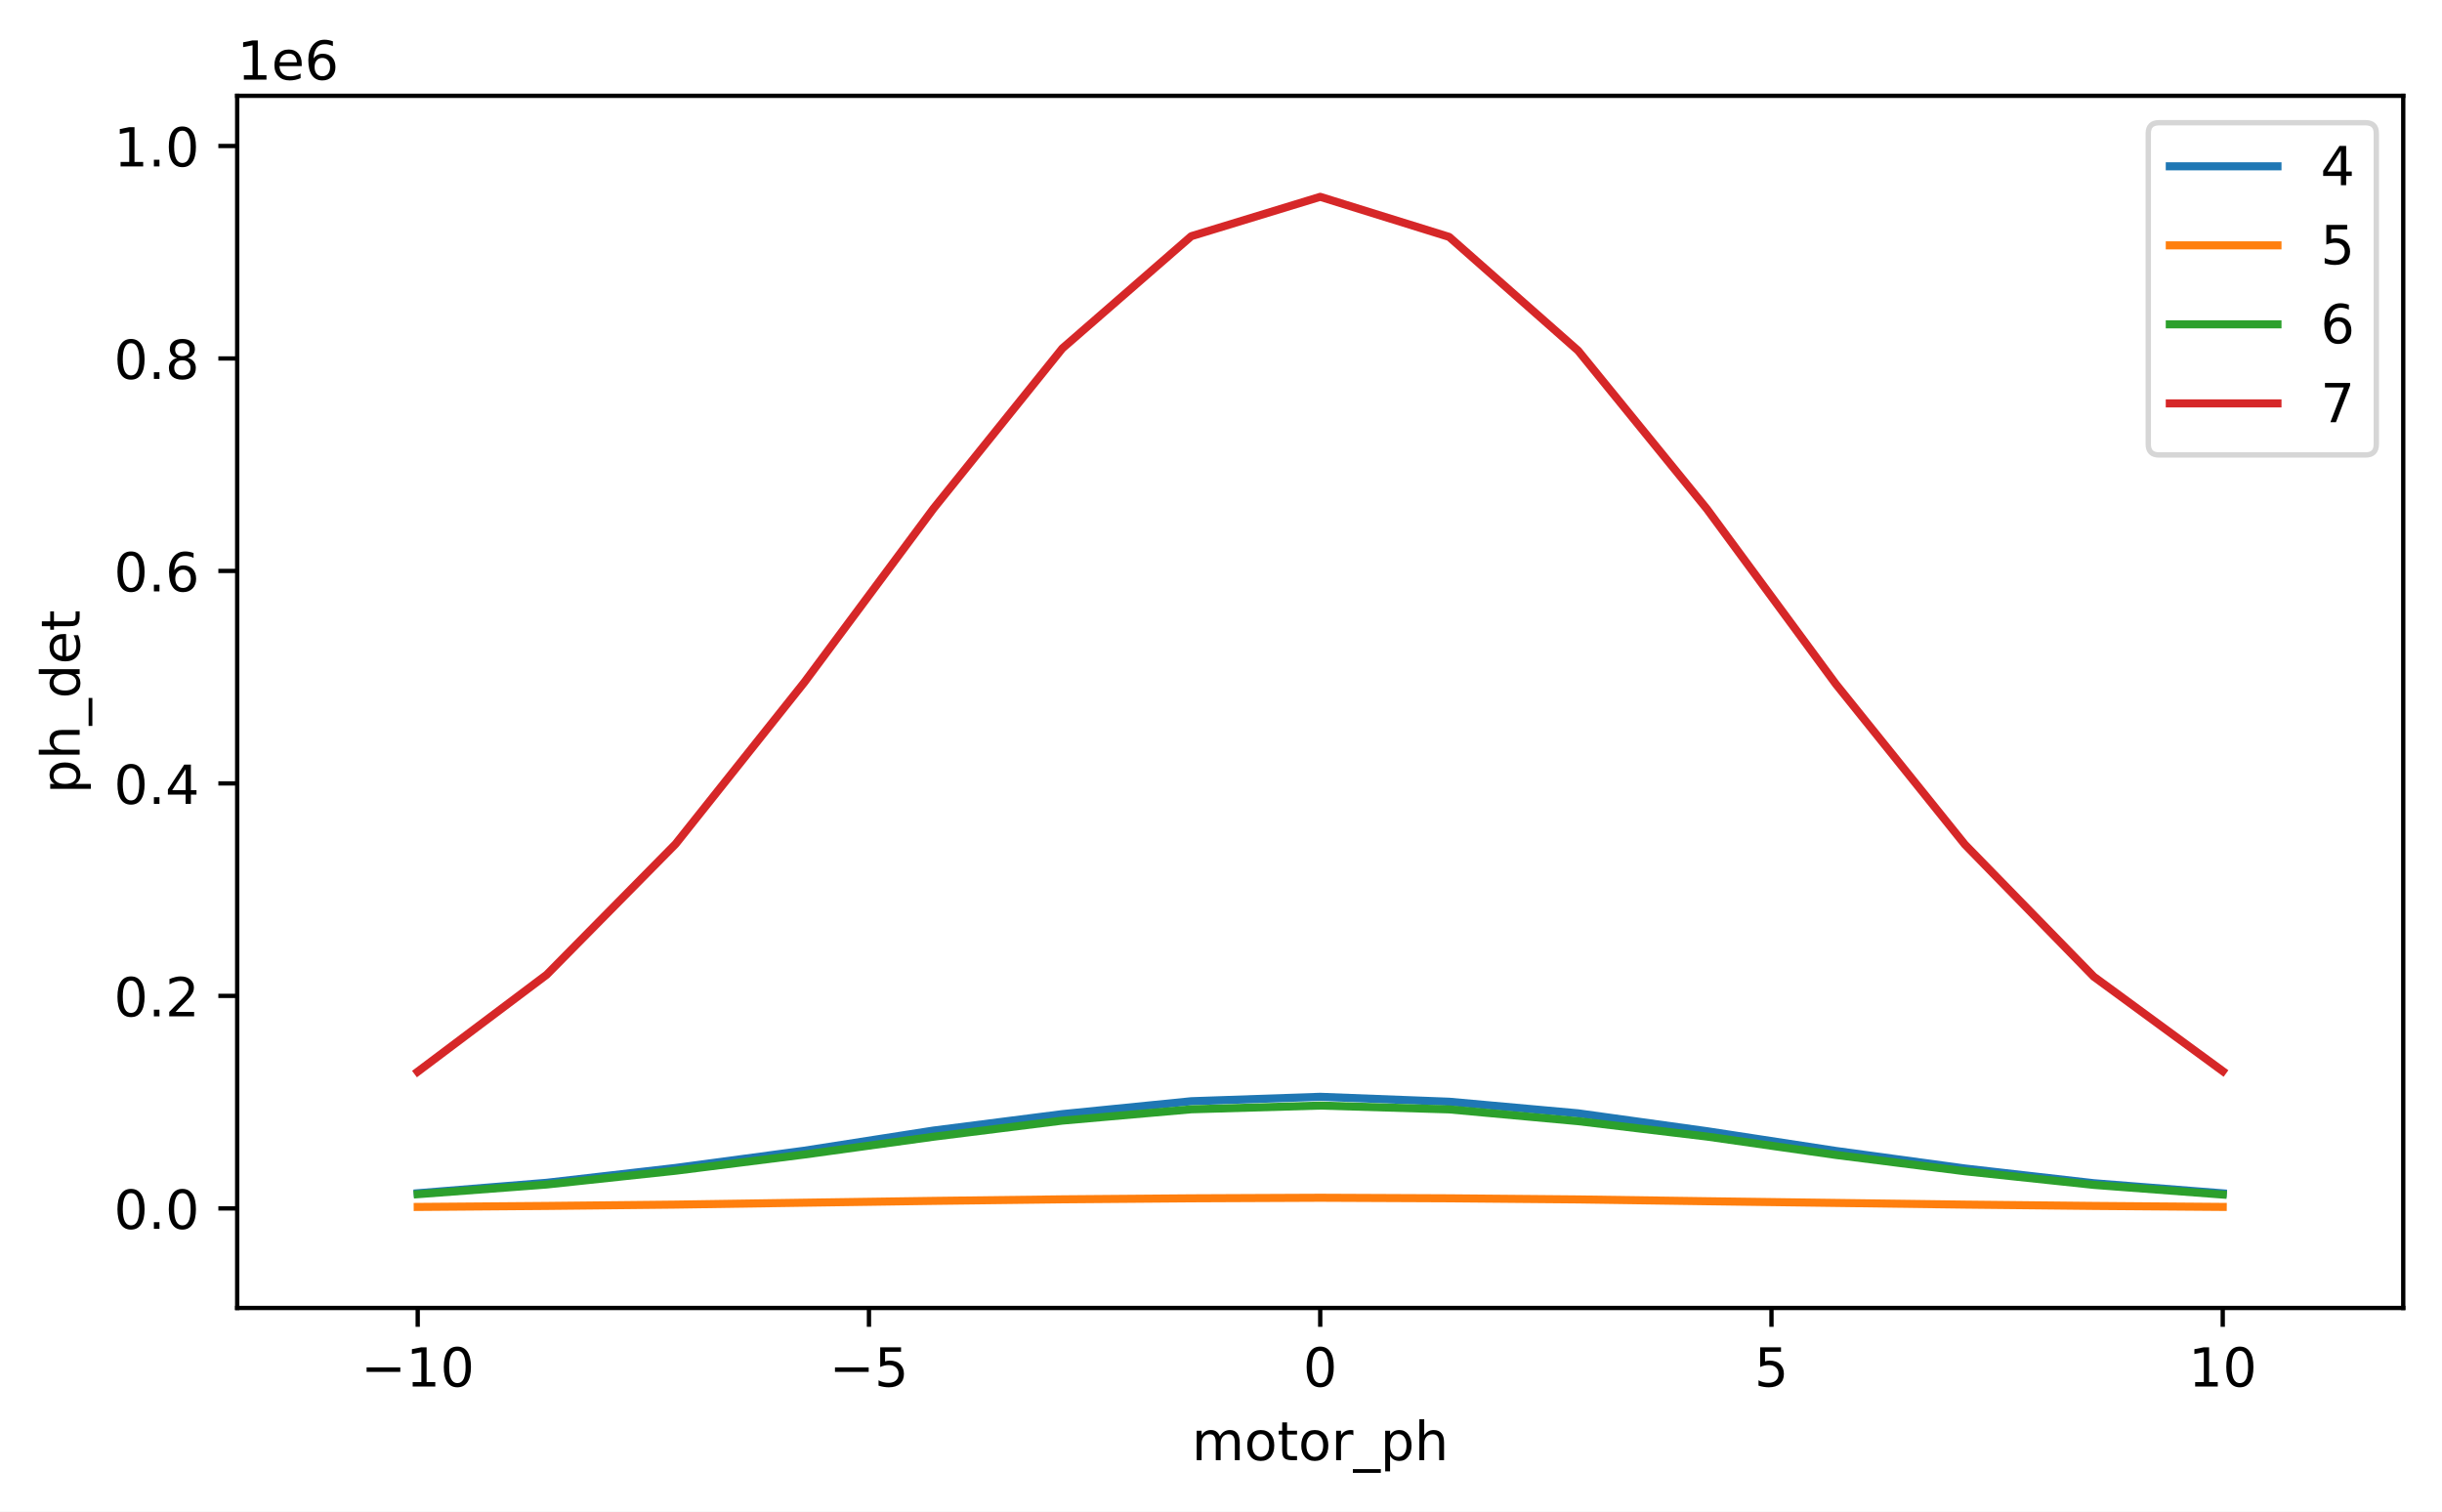
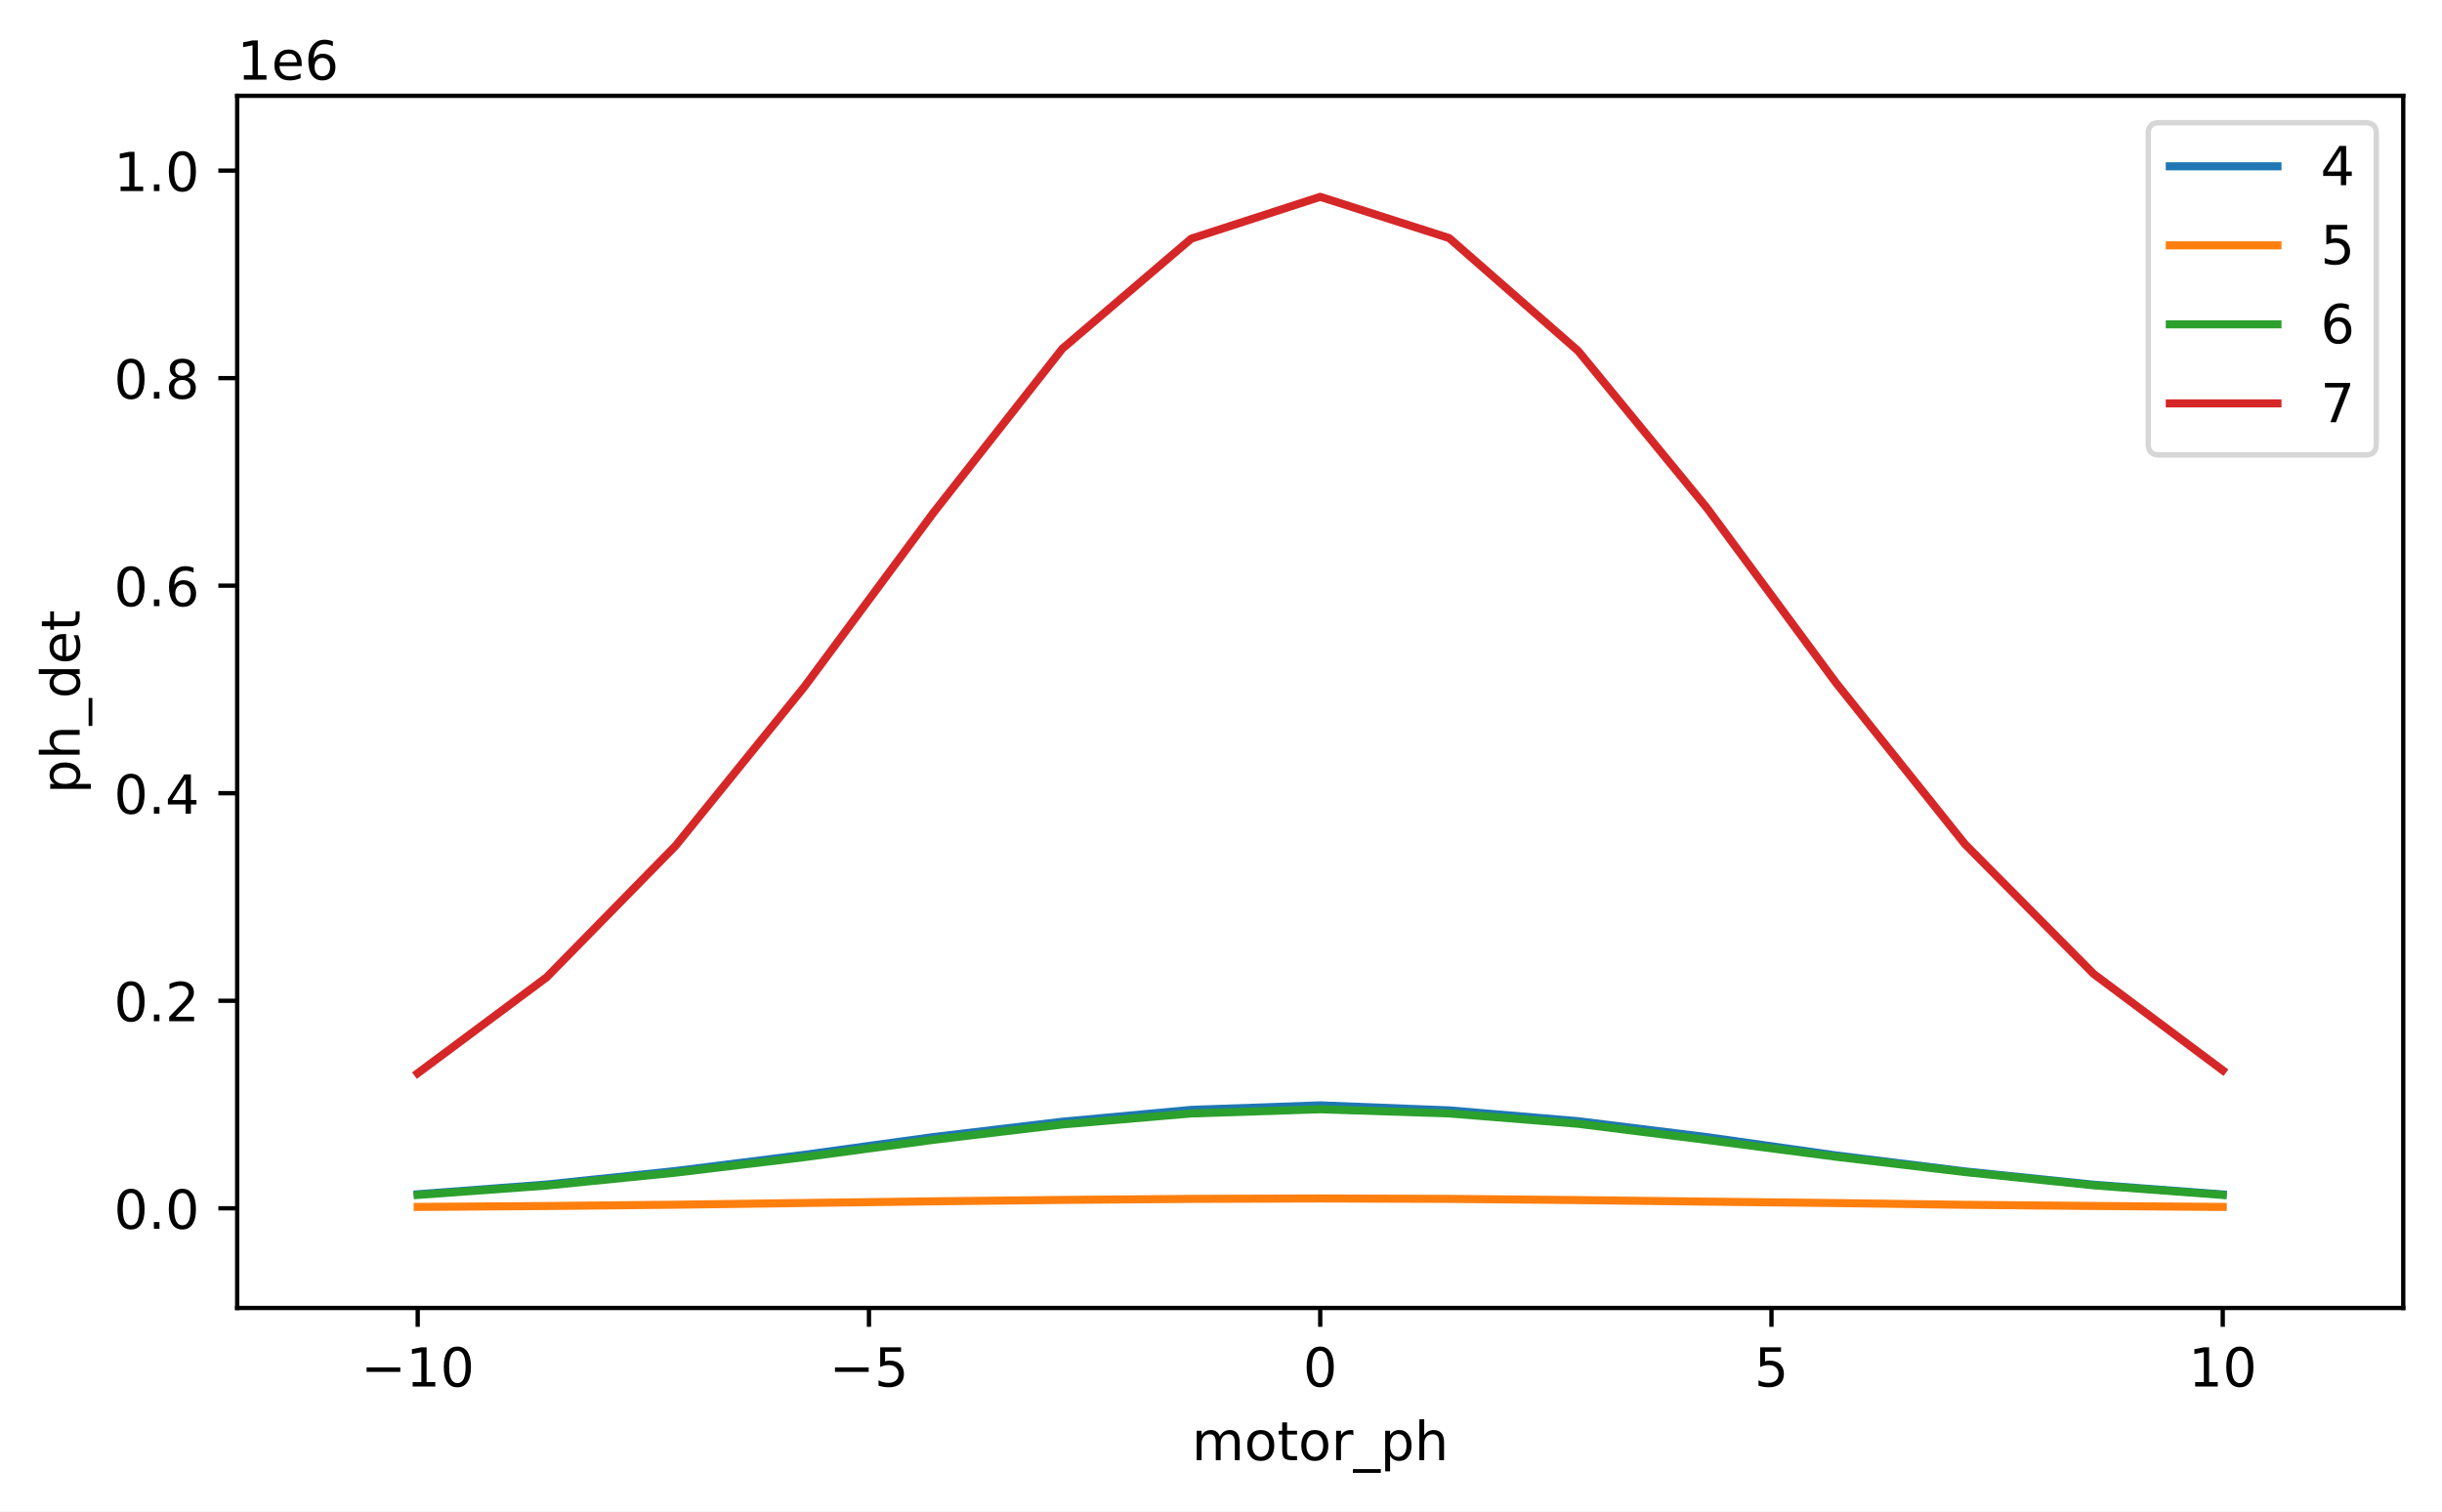
<svg xmlns="http://www.w3.org/2000/svg" xmlns:xlink="http://www.w3.org/1999/xlink" height="280.8pt" version="1.1" viewBox="0 0 453.6 280.8" width="453.6pt">
  <defs>
    <style type="text/css">
*{stroke-linecap:butt;stroke-linejoin:round;}
  </style>
  </defs>
  <g id="figure_1">
    <g id="patch_1">
      <path d="M 0 280.8  L 453.6 280.8  L 453.6 0  L 0 0  z " style="fill:#ffffff;" />
    </g>
    <g id="axes_1">
      <g id="patch_2">
        <path d="M 44.059 242.966  L 446.4 242.966  L 446.4 17.798  L 44.059 17.798  z " style="fill:#ffffff;" />
      </g>
      <g id="matplotlib.axis_1">
        <g id="xtick_1">
          <g id="line2d_1">
            <defs>
-               <path d="M 0 0  L 0 3.5  " id="mb5c65d3674" style="stroke:#000000;stroke-width:0.8;" />
-             </defs>
-             <g>
-               <use style="stroke:#000000;stroke-width:0.8;" x="77.588" xlink:href="#mb5c65d3674" y="242.966" />
+               <path d="M 0 0  L 0 3.5  " id="mdaad7e35a3" style="stroke:#000000;stroke-width:0.8;" />
+             </defs>
+             <g>
+               <use style="stroke:#000000;stroke-width:0.8;" x="77.588" xlink:href="#mdaad7e35a3" y="242.966" />
            </g>
          </g>
          <g id="text_1">
            <defs>
              <path d="M 10.594 35.5  L 73.188 35.5  L 73.188 27.203  L 10.594 27.203  z " id="DejaVuSans-8722" />
              <path d="M 12.406 8.297  L 28.516 8.297  L 28.516 63.922  L 10.984 60.406  L 10.984 69.391  L 28.422 72.906  L 38.281 72.906  L 38.281 8.297  L 54.391 8.297  L 54.391 0  L 12.406 0  z " id="DejaVuSans-49" />
              <path d="M 31.781 66.406  Q 24.172 66.406 20.328 58.906  Q 16.5 51.422 16.5 36.375  Q 16.5 21.391 20.328 13.891  Q 24.172 6.391 31.781 6.391  Q 39.453 6.391 43.281 13.891  Q 47.125 21.391 47.125 36.375  Q 47.125 51.422 43.281 58.906  Q 39.453 66.406 31.781 66.406  z M 31.781 74.219  Q 44.047 74.219 50.516 64.516  Q 56.984 54.828 56.984 36.375  Q 56.984 17.969 50.516 8.266  Q 44.047 -1.422 31.781 -1.422  Q 19.531 -1.422 13.062 8.266  Q 6.594 17.969 6.594 36.375  Q 6.594 54.828 13.062 64.516  Q 19.531 74.219 31.781 74.219  z " id="DejaVuSans-48" />
            </defs>
            <g transform="translate(67.03542 257.5641)scale(0.1 -0.1)">
              <use xlink:href="#DejaVuSans-8722" />
              <use x="83.789" xlink:href="#DejaVuSans-49" />
              <use x="147.412" xlink:href="#DejaVuSans-48" />
            </g>
          </g>
        </g>
        <g id="xtick_2">
          <g id="line2d_2">
            <g>
-               <use style="stroke:#000000;stroke-width:0.8;" x="161.409" xlink:href="#mb5c65d3674" y="242.966" />
+               <use style="stroke:#000000;stroke-width:0.8;" x="161.409" xlink:href="#mdaad7e35a3" y="242.966" />
            </g>
          </g>
          <g id="text_2">
            <defs>
              <path d="M 10.797 72.906  L 49.516 72.906  L 49.516 64.594  L 19.828 64.594  L 19.828 46.734  Q 21.969 47.469 24.109 47.828  Q 26.266 48.188 28.422 48.188  Q 40.625 48.188 47.75 41.5  Q 54.891 34.812 54.891 23.391  Q 54.891 11.625 47.562 5.094  Q 40.234 -1.422 26.906 -1.422  Q 22.312 -1.422 17.547 -0.641  Q 12.797 0.141 7.719 1.703  L 7.719 11.625  Q 12.109 9.234 16.797 8.062  Q 21.484 6.891 26.703 6.891  Q 35.156 6.891 40.078 11.328  Q 45.016 15.766 45.016 23.391  Q 45.016 31 40.078 35.438  Q 35.156 39.891 26.703 39.891  Q 22.75 39.891 18.812 39.016  Q 14.891 38.141 10.797 36.281  z " id="DejaVuSans-53" />
            </defs>
            <g transform="translate(154.0376 257.5641)scale(0.1 -0.1)">
              <use xlink:href="#DejaVuSans-8722" />
              <use x="83.789" xlink:href="#DejaVuSans-53" />
            </g>
          </g>
        </g>
        <g id="xtick_3">
          <g id="line2d_3">
            <g>
-               <use style="stroke:#000000;stroke-width:0.8;" x="245.23" xlink:href="#mb5c65d3674" y="242.966" />
+               <use style="stroke:#000000;stroke-width:0.8;" x="245.23" xlink:href="#mdaad7e35a3" y="242.966" />
            </g>
          </g>
          <g id="text_3">
            <g transform="translate(242.0484 257.5641)scale(0.1 -0.1)">
              <use xlink:href="#DejaVuSans-48" />
            </g>
          </g>
        </g>
        <g id="xtick_4">
          <g id="line2d_4">
            <g>
-               <use style="stroke:#000000;stroke-width:0.8;" x="329.051" xlink:href="#mb5c65d3674" y="242.966" />
+               <use style="stroke:#000000;stroke-width:0.8;" x="329.051" xlink:href="#mdaad7e35a3" y="242.966" />
            </g>
          </g>
          <g id="text_4">
            <g transform="translate(325.8694 257.5641)scale(0.1 -0.1)">
              <use xlink:href="#DejaVuSans-53" />
            </g>
          </g>
        </g>
        <g id="xtick_5">
          <g id="line2d_5">
            <g>
-               <use style="stroke:#000000;stroke-width:0.8;" x="412.872" xlink:href="#mb5c65d3674" y="242.966" />
+               <use style="stroke:#000000;stroke-width:0.8;" x="412.872" xlink:href="#mdaad7e35a3" y="242.966" />
            </g>
          </g>
          <g id="text_5">
            <g transform="translate(406.5091 257.5641)scale(0.1 -0.1)">
              <use xlink:href="#DejaVuSans-49" />
              <use x="63.623" xlink:href="#DejaVuSans-48" />
            </g>
          </g>
        </g>
        <g id="text_6">
          <defs>
            <path d="M 52 44.188  Q 55.375 50.25 60.062 53.125  Q 64.75 56 71.094 56  Q 79.641 56 84.281 50.016  Q 88.922 44.047 88.922 33.016  L 88.922 0  L 79.891 0  L 79.891 32.719  Q 79.891 40.578 77.094 44.375  Q 74.312 48.188 68.609 48.188  Q 61.625 48.188 57.562 43.547  Q 53.516 38.922 53.516 30.906  L 53.516 0  L 44.484 0  L 44.484 32.719  Q 44.484 40.625 41.703 44.406  Q 38.922 48.188 33.109 48.188  Q 26.219 48.188 22.156 43.531  Q 18.109 38.875 18.109 30.906  L 18.109 0  L 9.078 0  L 9.078 54.688  L 18.109 54.688  L 18.109 46.188  Q 21.188 51.219 25.484 53.609  Q 29.781 56 35.688 56  Q 41.656 56 45.828 52.969  Q 50 49.953 52 44.188  z " id="DejaVuSans-109" />
            <path d="M 30.609 48.391  Q 23.391 48.391 19.188 42.75  Q 14.984 37.109 14.984 27.297  Q 14.984 17.484 19.156 11.844  Q 23.344 6.203 30.609 6.203  Q 37.797 6.203 41.984 11.859  Q 46.188 17.531 46.188 27.297  Q 46.188 37.016 41.984 42.703  Q 37.797 48.391 30.609 48.391  z M 30.609 56  Q 42.328 56 49.016 48.375  Q 55.719 40.766 55.719 27.297  Q 55.719 13.875 49.016 6.219  Q 42.328 -1.422 30.609 -1.422  Q 18.844 -1.422 12.172 6.219  Q 5.516 13.875 5.516 27.297  Q 5.516 40.766 12.172 48.375  Q 18.844 56 30.609 56  z " id="DejaVuSans-111" />
            <path d="M 18.312 70.219  L 18.312 54.688  L 36.812 54.688  L 36.812 47.703  L 18.312 47.703  L 18.312 18.016  Q 18.312 11.328 20.141 9.422  Q 21.969 7.516 27.594 7.516  L 36.812 7.516  L 36.812 0  L 27.594 0  Q 17.188 0 13.234 3.875  Q 9.281 7.766 9.281 18.016  L 9.281 47.703  L 2.688 47.703  L 2.688 54.688  L 9.281 54.688  L 9.281 70.219  z " id="DejaVuSans-116" />
            <path d="M 41.109 46.297  Q 39.594 47.172 37.812 47.578  Q 36.031 48 33.891 48  Q 26.266 48 22.188 43.047  Q 18.109 38.094 18.109 28.812  L 18.109 0  L 9.078 0  L 9.078 54.688  L 18.109 54.688  L 18.109 46.188  Q 20.953 51.172 25.484 53.578  Q 30.031 56 36.531 56  Q 37.453 56 38.578 55.875  Q 39.703 55.766 41.062 55.516  z " id="DejaVuSans-114" />
            <path d="M 50.984 -16.609  L 50.984 -23.578  L -0.984 -23.578  L -0.984 -16.609  z " id="DejaVuSans-95" />
            <path d="M 18.109 8.203  L 18.109 -20.797  L 9.078 -20.797  L 9.078 54.688  L 18.109 54.688  L 18.109 46.391  Q 20.953 51.266 25.266 53.625  Q 29.594 56 35.594 56  Q 45.562 56 51.781 48.094  Q 58.016 40.188 58.016 27.297  Q 58.016 14.406 51.781 6.484  Q 45.562 -1.422 35.594 -1.422  Q 29.594 -1.422 25.266 0.953  Q 20.953 3.328 18.109 8.203  z M 48.688 27.297  Q 48.688 37.203 44.609 42.844  Q 40.531 48.484 33.406 48.484  Q 26.266 48.484 22.188 42.844  Q 18.109 37.203 18.109 27.297  Q 18.109 17.391 22.188 11.75  Q 26.266 6.109 33.406 6.109  Q 40.531 6.109 44.609 11.75  Q 48.688 17.391 48.688 27.297  z " id="DejaVuSans-112" />
            <path d="M 54.891 33.016  L 54.891 0  L 45.906 0  L 45.906 32.719  Q 45.906 40.484 42.875 44.328  Q 39.844 48.188 33.797 48.188  Q 26.516 48.188 22.312 43.547  Q 18.109 38.922 18.109 30.906  L 18.109 0  L 9.078 0  L 9.078 75.984  L 18.109 75.984  L 18.109 46.188  Q 21.344 51.125 25.703 53.562  Q 30.078 56 35.797 56  Q 45.219 56 50.047 50.172  Q 54.891 44.344 54.891 33.016  z " id="DejaVuSans-104" />
          </defs>
          <g transform="translate(221.382 271.2422)scale(0.1 -0.1)">
            <use xlink:href="#DejaVuSans-109" />
            <use x="97.412" xlink:href="#DejaVuSans-111" />
            <use x="158.594" xlink:href="#DejaVuSans-116" />
            <use x="197.803" xlink:href="#DejaVuSans-111" />
            <use x="258.984" xlink:href="#DejaVuSans-114" />
            <use x="300.098" xlink:href="#DejaVuSans-95" />
            <use x="350.098" xlink:href="#DejaVuSans-112" />
            <use x="413.574" xlink:href="#DejaVuSans-104" />
          </g>
        </g>
      </g>
      <g id="matplotlib.axis_2">
        <g id="ytick_1">
          <g id="line2d_6">
            <defs>
-               <path d="M 0 0  L -3.5 0  " id="m3b5d148f19" style="stroke:#000000;stroke-width:0.8;" />
-             </defs>
-             <g>
-               <use style="stroke:#000000;stroke-width:0.8;" x="44.059" xlink:href="#m3b5d148f19" y="224.471" />
+               <path d="M 0 0  L -3.5 0  " id="mb01d31acaa" style="stroke:#000000;stroke-width:0.8;" />
+             </defs>
+             <g>
+               <use style="stroke:#000000;stroke-width:0.8;" x="44.059" xlink:href="#mb01d31acaa" y="224.45" />
            </g>
          </g>
          <g id="text_7">
            <defs>
              <path d="M 10.688 12.406  L 21 12.406  L 21 0  L 10.688 0  z " id="DejaVuSans-46" />
            </defs>
-             <g transform="translate(21.15625 228.2701)scale(0.1 -0.1)">
+             <g transform="translate(21.15625 228.2496)scale(0.1 -0.1)">
              <use xlink:href="#DejaVuSans-48" />
              <use x="63.623" xlink:href="#DejaVuSans-46" />
              <use x="95.41" xlink:href="#DejaVuSans-48" />
            </g>
          </g>
        </g>
        <g id="ytick_2">
          <g id="line2d_7">
            <g>
-               <use style="stroke:#000000;stroke-width:0.8;" x="44.059" xlink:href="#m3b5d148f19" y="185" />
+               <use style="stroke:#000000;stroke-width:0.8;" x="44.059" xlink:href="#mb01d31acaa" y="185.899" />
            </g>
          </g>
          <g id="text_8">
            <defs>
              <path d="M 19.188 8.297  L 53.609 8.297  L 53.609 0  L 7.328 0  L 7.328 8.297  Q 12.938 14.109 22.625 23.891  Q 32.328 33.688 34.812 36.531  Q 39.547 41.844 41.422 45.531  Q 43.312 49.219 43.312 52.781  Q 43.312 58.594 39.234 62.25  Q 35.156 65.922 28.609 65.922  Q 23.969 65.922 18.812 64.312  Q 13.672 62.703 7.812 59.422  L 7.812 69.391  Q 13.766 71.781 18.938 73  Q 24.125 74.219 28.422 74.219  Q 39.75 74.219 46.484 68.547  Q 53.219 62.891 53.219 53.422  Q 53.219 48.922 51.531 44.891  Q 49.859 40.875 45.406 35.406  Q 44.188 33.984 37.641 27.219  Q 31.109 20.453 19.188 8.297  z " id="DejaVuSans-50" />
            </defs>
-             <g transform="translate(21.15625 188.799)scale(0.1 -0.1)">
+             <g transform="translate(21.15625 189.6986)scale(0.1 -0.1)">
              <use xlink:href="#DejaVuSans-48" />
              <use x="63.623" xlink:href="#DejaVuSans-46" />
              <use x="95.41" xlink:href="#DejaVuSans-50" />
            </g>
          </g>
        </g>
        <g id="ytick_3">
          <g id="line2d_8">
            <g>
-               <use style="stroke:#000000;stroke-width:0.8;" x="44.059" xlink:href="#m3b5d148f19" y="145.529" />
+               <use style="stroke:#000000;stroke-width:0.8;" x="44.059" xlink:href="#mb01d31acaa" y="147.348" />
            </g>
          </g>
          <g id="text_9">
            <defs>
              <path d="M 37.797 64.312  L 12.891 25.391  L 37.797 25.391  z M 35.203 72.906  L 47.609 72.906  L 47.609 25.391  L 58.016 25.391  L 58.016 17.188  L 47.609 17.188  L 47.609 0  L 37.797 0  L 37.797 17.188  L 4.891 17.188  L 4.891 26.703  z " id="DejaVuSans-52" />
            </defs>
-             <g transform="translate(21.15625 149.3278)scale(0.1 -0.1)">
+             <g transform="translate(21.15625 151.1475)scale(0.1 -0.1)">
              <use xlink:href="#DejaVuSans-48" />
              <use x="63.623" xlink:href="#DejaVuSans-46" />
              <use x="95.41" xlink:href="#DejaVuSans-52" />
            </g>
          </g>
        </g>
        <g id="ytick_4">
          <g id="line2d_9">
            <g>
-               <use style="stroke:#000000;stroke-width:0.8;" x="44.059" xlink:href="#m3b5d148f19" y="106.057" />
+               <use style="stroke:#000000;stroke-width:0.8;" x="44.059" xlink:href="#mb01d31acaa" y="108.797" />
            </g>
          </g>
          <g id="text_10">
            <defs>
              <path d="M 33.016 40.375  Q 26.375 40.375 22.484 35.828  Q 18.609 31.297 18.609 23.391  Q 18.609 15.531 22.484 10.953  Q 26.375 6.391 33.016 6.391  Q 39.656 6.391 43.531 10.953  Q 47.406 15.531 47.406 23.391  Q 47.406 31.297 43.531 35.828  Q 39.656 40.375 33.016 40.375  z M 52.594 71.297  L 52.594 62.312  Q 48.875 64.062 45.094 64.984  Q 41.312 65.922 37.594 65.922  Q 27.828 65.922 22.672 59.328  Q 17.531 52.734 16.797 39.406  Q 19.672 43.656 24.016 45.922  Q 28.375 48.188 33.594 48.188  Q 44.578 48.188 50.953 41.516  Q 57.328 34.859 57.328 23.391  Q 57.328 12.156 50.688 5.359  Q 44.047 -1.422 33.016 -1.422  Q 20.359 -1.422 13.672 8.266  Q 6.984 17.969 6.984 36.375  Q 6.984 53.656 15.188 63.938  Q 23.391 74.219 37.203 74.219  Q 40.922 74.219 44.703 73.484  Q 48.484 72.75 52.594 71.297  z " id="DejaVuSans-54" />
            </defs>
-             <g transform="translate(21.15625 109.8567)scale(0.1 -0.1)">
+             <g transform="translate(21.15625 112.5965)scale(0.1 -0.1)">
              <use xlink:href="#DejaVuSans-48" />
              <use x="63.623" xlink:href="#DejaVuSans-46" />
              <use x="95.41" xlink:href="#DejaVuSans-54" />
            </g>
          </g>
        </g>
        <g id="ytick_5">
          <g id="line2d_10">
            <g>
-               <use style="stroke:#000000;stroke-width:0.8;" x="44.059" xlink:href="#m3b5d148f19" y="66.586" />
+               <use style="stroke:#000000;stroke-width:0.8;" x="44.059" xlink:href="#mb01d31acaa" y="70.246" />
            </g>
          </g>
          <g id="text_11">
            <defs>
              <path d="M 31.781 34.625  Q 24.75 34.625 20.719 30.859  Q 16.703 27.094 16.703 20.516  Q 16.703 13.922 20.719 10.156  Q 24.75 6.391 31.781 6.391  Q 38.812 6.391 42.859 10.172  Q 46.922 13.969 46.922 20.516  Q 46.922 27.094 42.891 30.859  Q 38.875 34.625 31.781 34.625  z M 21.922 38.812  Q 15.578 40.375 12.031 44.719  Q 8.5 49.078 8.5 55.328  Q 8.5 64.062 14.719 69.141  Q 20.953 74.219 31.781 74.219  Q 42.672 74.219 48.875 69.141  Q 55.078 64.062 55.078 55.328  Q 55.078 49.078 51.531 44.719  Q 48 40.375 41.703 38.812  Q 48.828 37.156 52.797 32.312  Q 56.781 27.484 56.781 20.516  Q 56.781 9.906 50.312 4.234  Q 43.844 -1.422 31.781 -1.422  Q 19.734 -1.422 13.25 4.234  Q 6.781 9.906 6.781 20.516  Q 6.781 27.484 10.781 32.312  Q 14.797 37.156 21.922 38.812  z M 18.312 54.391  Q 18.312 48.734 21.844 45.562  Q 25.391 42.391 31.781 42.391  Q 38.141 42.391 41.719 45.562  Q 45.312 48.734 45.312 54.391  Q 45.312 60.062 41.719 63.234  Q 38.141 66.406 31.781 66.406  Q 25.391 66.406 21.844 63.234  Q 18.312 60.062 18.312 54.391  z " id="DejaVuSans-56" />
            </defs>
-             <g transform="translate(21.15625 70.38551)scale(0.1 -0.1)">
+             <g transform="translate(21.15625 74.04553)scale(0.1 -0.1)">
              <use xlink:href="#DejaVuSans-48" />
              <use x="63.623" xlink:href="#DejaVuSans-46" />
              <use x="95.41" xlink:href="#DejaVuSans-56" />
            </g>
          </g>
        </g>
        <g id="ytick_6">
          <g id="line2d_11">
            <g>
-               <use style="stroke:#000000;stroke-width:0.8;" x="44.059" xlink:href="#m3b5d148f19" y="27.115" />
+               <use style="stroke:#000000;stroke-width:0.8;" x="44.059" xlink:href="#mb01d31acaa" y="31.695" />
            </g>
          </g>
          <g id="text_12">
-             <g transform="translate(21.15625 30.91437)scale(0.1 -0.1)">
+             <g transform="translate(21.15625 35.49452)scale(0.1 -0.1)">
              <use xlink:href="#DejaVuSans-49" />
              <use x="63.623" xlink:href="#DejaVuSans-46" />
              <use x="95.41" xlink:href="#DejaVuSans-48" />
            </g>
          </g>
        </g>
        <g id="text_13">
          <defs>
            <path d="M 45.406 46.391  L 45.406 75.984  L 54.391 75.984  L 54.391 0  L 45.406 0  L 45.406 8.203  Q 42.578 3.328 38.25 0.953  Q 33.938 -1.422 27.875 -1.422  Q 17.969 -1.422 11.734 6.484  Q 5.516 14.406 5.516 27.297  Q 5.516 40.188 11.734 48.094  Q 17.969 56 27.875 56  Q 33.938 56 38.25 53.625  Q 42.578 51.266 45.406 46.391  z M 14.797 27.297  Q 14.797 17.391 18.875 11.75  Q 22.953 6.109 30.078 6.109  Q 37.203 6.109 41.297 11.75  Q 45.406 17.391 45.406 27.297  Q 45.406 37.203 41.297 42.844  Q 37.203 48.484 30.078 48.484  Q 22.953 48.484 18.875 42.844  Q 14.797 37.203 14.797 27.297  z " id="DejaVuSans-100" />
            <path d="M 56.203 29.594  L 56.203 25.203  L 14.891 25.203  Q 15.484 15.922 20.484 11.062  Q 25.484 6.203 34.422 6.203  Q 39.594 6.203 44.453 7.469  Q 49.312 8.734 54.109 11.281  L 54.109 2.781  Q 49.266 0.734 44.188 -0.344  Q 39.109 -1.422 33.891 -1.422  Q 20.797 -1.422 13.156 6.188  Q 5.516 13.812 5.516 26.812  Q 5.516 40.234 12.766 48.109  Q 20.016 56 32.328 56  Q 43.359 56 49.781 48.891  Q 56.203 41.797 56.203 29.594  z M 47.219 32.234  Q 47.125 39.594 43.094 43.984  Q 39.062 48.391 32.422 48.391  Q 24.906 48.391 20.391 44.141  Q 15.875 39.891 15.188 32.172  z " id="DejaVuSans-101" />
          </defs>
          <g transform="translate(14.79844 147.4359)rotate(-90)scale(0.1 -0.1)">
            <use xlink:href="#DejaVuSans-112" />
            <use x="63.477" xlink:href="#DejaVuSans-104" />
            <use x="126.855" xlink:href="#DejaVuSans-95" />
            <use x="176.855" xlink:href="#DejaVuSans-100" />
            <use x="240.332" xlink:href="#DejaVuSans-101" />
            <use x="301.855" xlink:href="#DejaVuSans-116" />
          </g>
        </g>
        <g id="text_14">
          <g transform="translate(44.05938 14.79844)scale(0.1 -0.1)">
            <use xlink:href="#DejaVuSans-49" />
            <use x="63.623" xlink:href="#DejaVuSans-101" />
            <use x="125.146" xlink:href="#DejaVuSans-54" />
          </g>
        </g>
      </g>
      <g id="line2d_12">
-         <path clip-path="url(#p22e4d082a6)" d="M 77.588 221.656  L 101.537 219.714  L 125.485 216.958  L 149.434 213.749  L 173.383 210.014  L 197.332 206.958  L 221.281 204.562  L 245.23 203.742  L 269.179 204.655  L 293.127 206.81  L 317.076 210.132  L 341.025 213.8  L 364.974 217.058  L 388.923 219.792  L 412.872 221.674  " style="fill:none;stroke:#1f77b4;stroke-linecap:square;stroke-width:1.5;" />
+         <path clip-path="url(#p367de47e05)" d="M 77.588 221.846  L 101.537 220.031  L 125.485 217.526  L 149.434 214.512  L 173.383 211.216  L 197.332 208.369  L 221.281 206.167  L 245.23 205.33  L 269.179 206.261  L 293.127 208.27  L 317.076 211.231  L 341.025 214.625  L 364.974 217.596  L 388.923 220.076  L 412.872 221.88  " style="fill:none;stroke:#1f77b4;stroke-linecap:square;stroke-width:1.5;" />
      </g>
      <g id="line2d_13">
-         <path clip-path="url(#p22e4d082a6)" d="M 77.588 224.202  L 101.537 224.016  L 125.485 223.768  L 149.434 223.415  L 173.383 223.076  L 197.332 222.788  L 221.281 222.601  L 245.23 222.495  L 269.179 222.599  L 293.127 222.806  L 317.076 223.143  L 341.025 223.457  L 364.974 223.769  L 388.923 224.015  L 412.872 224.198  " style="fill:none;stroke:#ff7f0e;stroke-linecap:square;stroke-width:1.5;" />
+         <path clip-path="url(#p367de47e05)" d="M 77.588 224.198  L 101.537 224.029  L 125.485 223.787  L 149.434 223.465  L 173.383 223.16  L 197.332 222.898  L 221.281 222.705  L 245.23 222.63  L 269.179 222.704  L 293.127 222.929  L 317.076 223.217  L 341.025 223.482  L 364.974 223.806  L 388.923 224.022  L 412.872 224.202  " style="fill:none;stroke:#ff7f0e;stroke-linecap:square;stroke-width:1.5;" />
      </g>
      <g id="line2d_14">
-         <path clip-path="url(#p22e4d082a6)" d="M 77.588 221.835  L 101.537 220.034  L 125.485 217.476  L 149.434 214.461  L 173.383 211.16  L 197.332 208.164  L 221.281 206.063  L 245.23 205.37  L 269.179 206.08  L 293.127 208.269  L 317.076 211.13  L 341.025 214.544  L 364.974 217.57  L 388.923 220.104  L 412.872 221.903  " style="fill:none;stroke:#2ca02c;stroke-linecap:square;stroke-width:1.5;" />
+         <path clip-path="url(#p367de47e05)" d="M 77.588 221.971  L 101.537 220.232  L 125.485 217.833  L 149.434 214.95  L 173.383 211.73  L 197.332 208.879  L 221.281 206.838  L 245.23 206.059  L 269.179 206.835  L 293.127 208.753  L 317.076 211.758  L 341.025 214.876  L 364.974 217.721  L 388.923 220.188  L 412.872 221.975  " style="fill:none;stroke:#2ca02c;stroke-linecap:square;stroke-width:1.5;" />
      </g>
      <g id="line2d_15">
-         <path clip-path="url(#p22e4d082a6)" d="M 77.588 199.071  L 101.537 181.07  L 125.485 156.788  L 149.434 126.712  L 173.383 94.486  L 197.332 64.718  L 221.281 43.875  L 245.23 36.562  L 269.179 44.007  L 293.127 65.129  L 317.076 94.57  L 341.025 127.089  L 364.974 156.87  L 388.923 181.426  L 412.872 198.973  " style="fill:none;stroke:#d62728;stroke-linecap:square;stroke-width:1.5;" />
+         <path clip-path="url(#p367de47e05)" d="M 77.588 199.362  L 101.537 181.542  L 125.485 157.112  L 149.434 127.546  L 173.383 95.241  L 197.332 64.771  L 221.281 44.33  L 245.23 36.562  L 269.179 44.224  L 293.127 65.174  L 317.076 94.378  L 341.025 126.826  L 364.974 156.789  L 388.923 180.939  L 412.872 198.819  " style="fill:none;stroke:#d62728;stroke-linecap:square;stroke-width:1.5;" />
      </g>
      <g id="patch_3">
        <path d="M 44.059 242.966  L 44.059 17.798  " style="fill:none;stroke:#000000;stroke-linecap:square;stroke-linejoin:miter;stroke-width:0.8;" />
      </g>
      <g id="patch_4">
        <path d="M 446.4 242.966  L 446.4 17.798  " style="fill:none;stroke:#000000;stroke-linecap:square;stroke-linejoin:miter;stroke-width:0.8;" />
      </g>
      <g id="patch_5">
        <path d="M 44.059 242.966  L 446.4 242.966  " style="fill:none;stroke:#000000;stroke-linecap:square;stroke-linejoin:miter;stroke-width:0.8;" />
      </g>
      <g id="patch_6">
        <path d="M 44.059 17.798  L 446.4 17.798  " style="fill:none;stroke:#000000;stroke-linecap:square;stroke-linejoin:miter;stroke-width:0.8;" />
      </g>
      <g id="legend_1">
        <g id="patch_7">
          <path d="M 401.038 84.511  L 439.4 84.511  Q 441.4 84.511 441.4 82.511  L 441.4 24.798  Q 441.4 22.798 439.4 22.798  L 401.038 22.798  Q 399.038 22.798 399.038 24.798  L 399.038 82.511  Q 399.038 84.511 401.038 84.511  z " style="fill:#ffffff;opacity:0.8;stroke:#cccccc;stroke-linejoin:miter;" />
        </g>
        <g id="line2d_16">
          <path d="M 403.038 30.897  L 423.038 30.897  " style="fill:none;stroke:#1f77b4;stroke-linecap:square;stroke-width:1.5;" />
        </g>
        <g id="line2d_17" />
        <g id="text_15">
          <g transform="translate(431.0375 34.39688)scale(0.1 -0.1)">
            <use xlink:href="#DejaVuSans-52" />
          </g>
        </g>
        <g id="line2d_18">
          <path d="M 403.038 45.575  L 423.038 45.575  " style="fill:none;stroke:#ff7f0e;stroke-linecap:square;stroke-width:1.5;" />
        </g>
        <g id="line2d_19" />
        <g id="text_16">
          <g transform="translate(431.0375 49.075)scale(0.1 -0.1)">
            <use xlink:href="#DejaVuSans-53" />
          </g>
        </g>
        <g id="line2d_20">
          <path d="M 403.038 60.253  L 423.038 60.253  " style="fill:none;stroke:#2ca02c;stroke-linecap:square;stroke-width:1.5;" />
        </g>
        <g id="line2d_21" />
        <g id="text_17">
          <g transform="translate(431.0375 63.75312)scale(0.1 -0.1)">
            <use xlink:href="#DejaVuSans-54" />
          </g>
        </g>
        <g id="line2d_22">
          <path d="M 403.038 74.931  L 423.038 74.931  " style="fill:none;stroke:#d62728;stroke-linecap:square;stroke-width:1.5;" />
        </g>
        <g id="line2d_23" />
        <g id="text_18">
          <defs>
            <path d="M 8.203 72.906  L 55.078 72.906  L 55.078 68.703  L 28.609 0  L 18.312 0  L 43.219 64.594  L 8.203 64.594  z " id="DejaVuSans-55" />
          </defs>
          <g transform="translate(431.0375 78.43125)scale(0.1 -0.1)">
            <use xlink:href="#DejaVuSans-55" />
          </g>
        </g>
      </g>
    </g>
  </g>
  <defs>
-     <clipPath id="p22e4d082a6">
+     <clipPath id="p367de47e05">
      <rect height="225.167" width="402.341" x="44.059" y="17.798" />
    </clipPath>
  </defs>
</svg>
